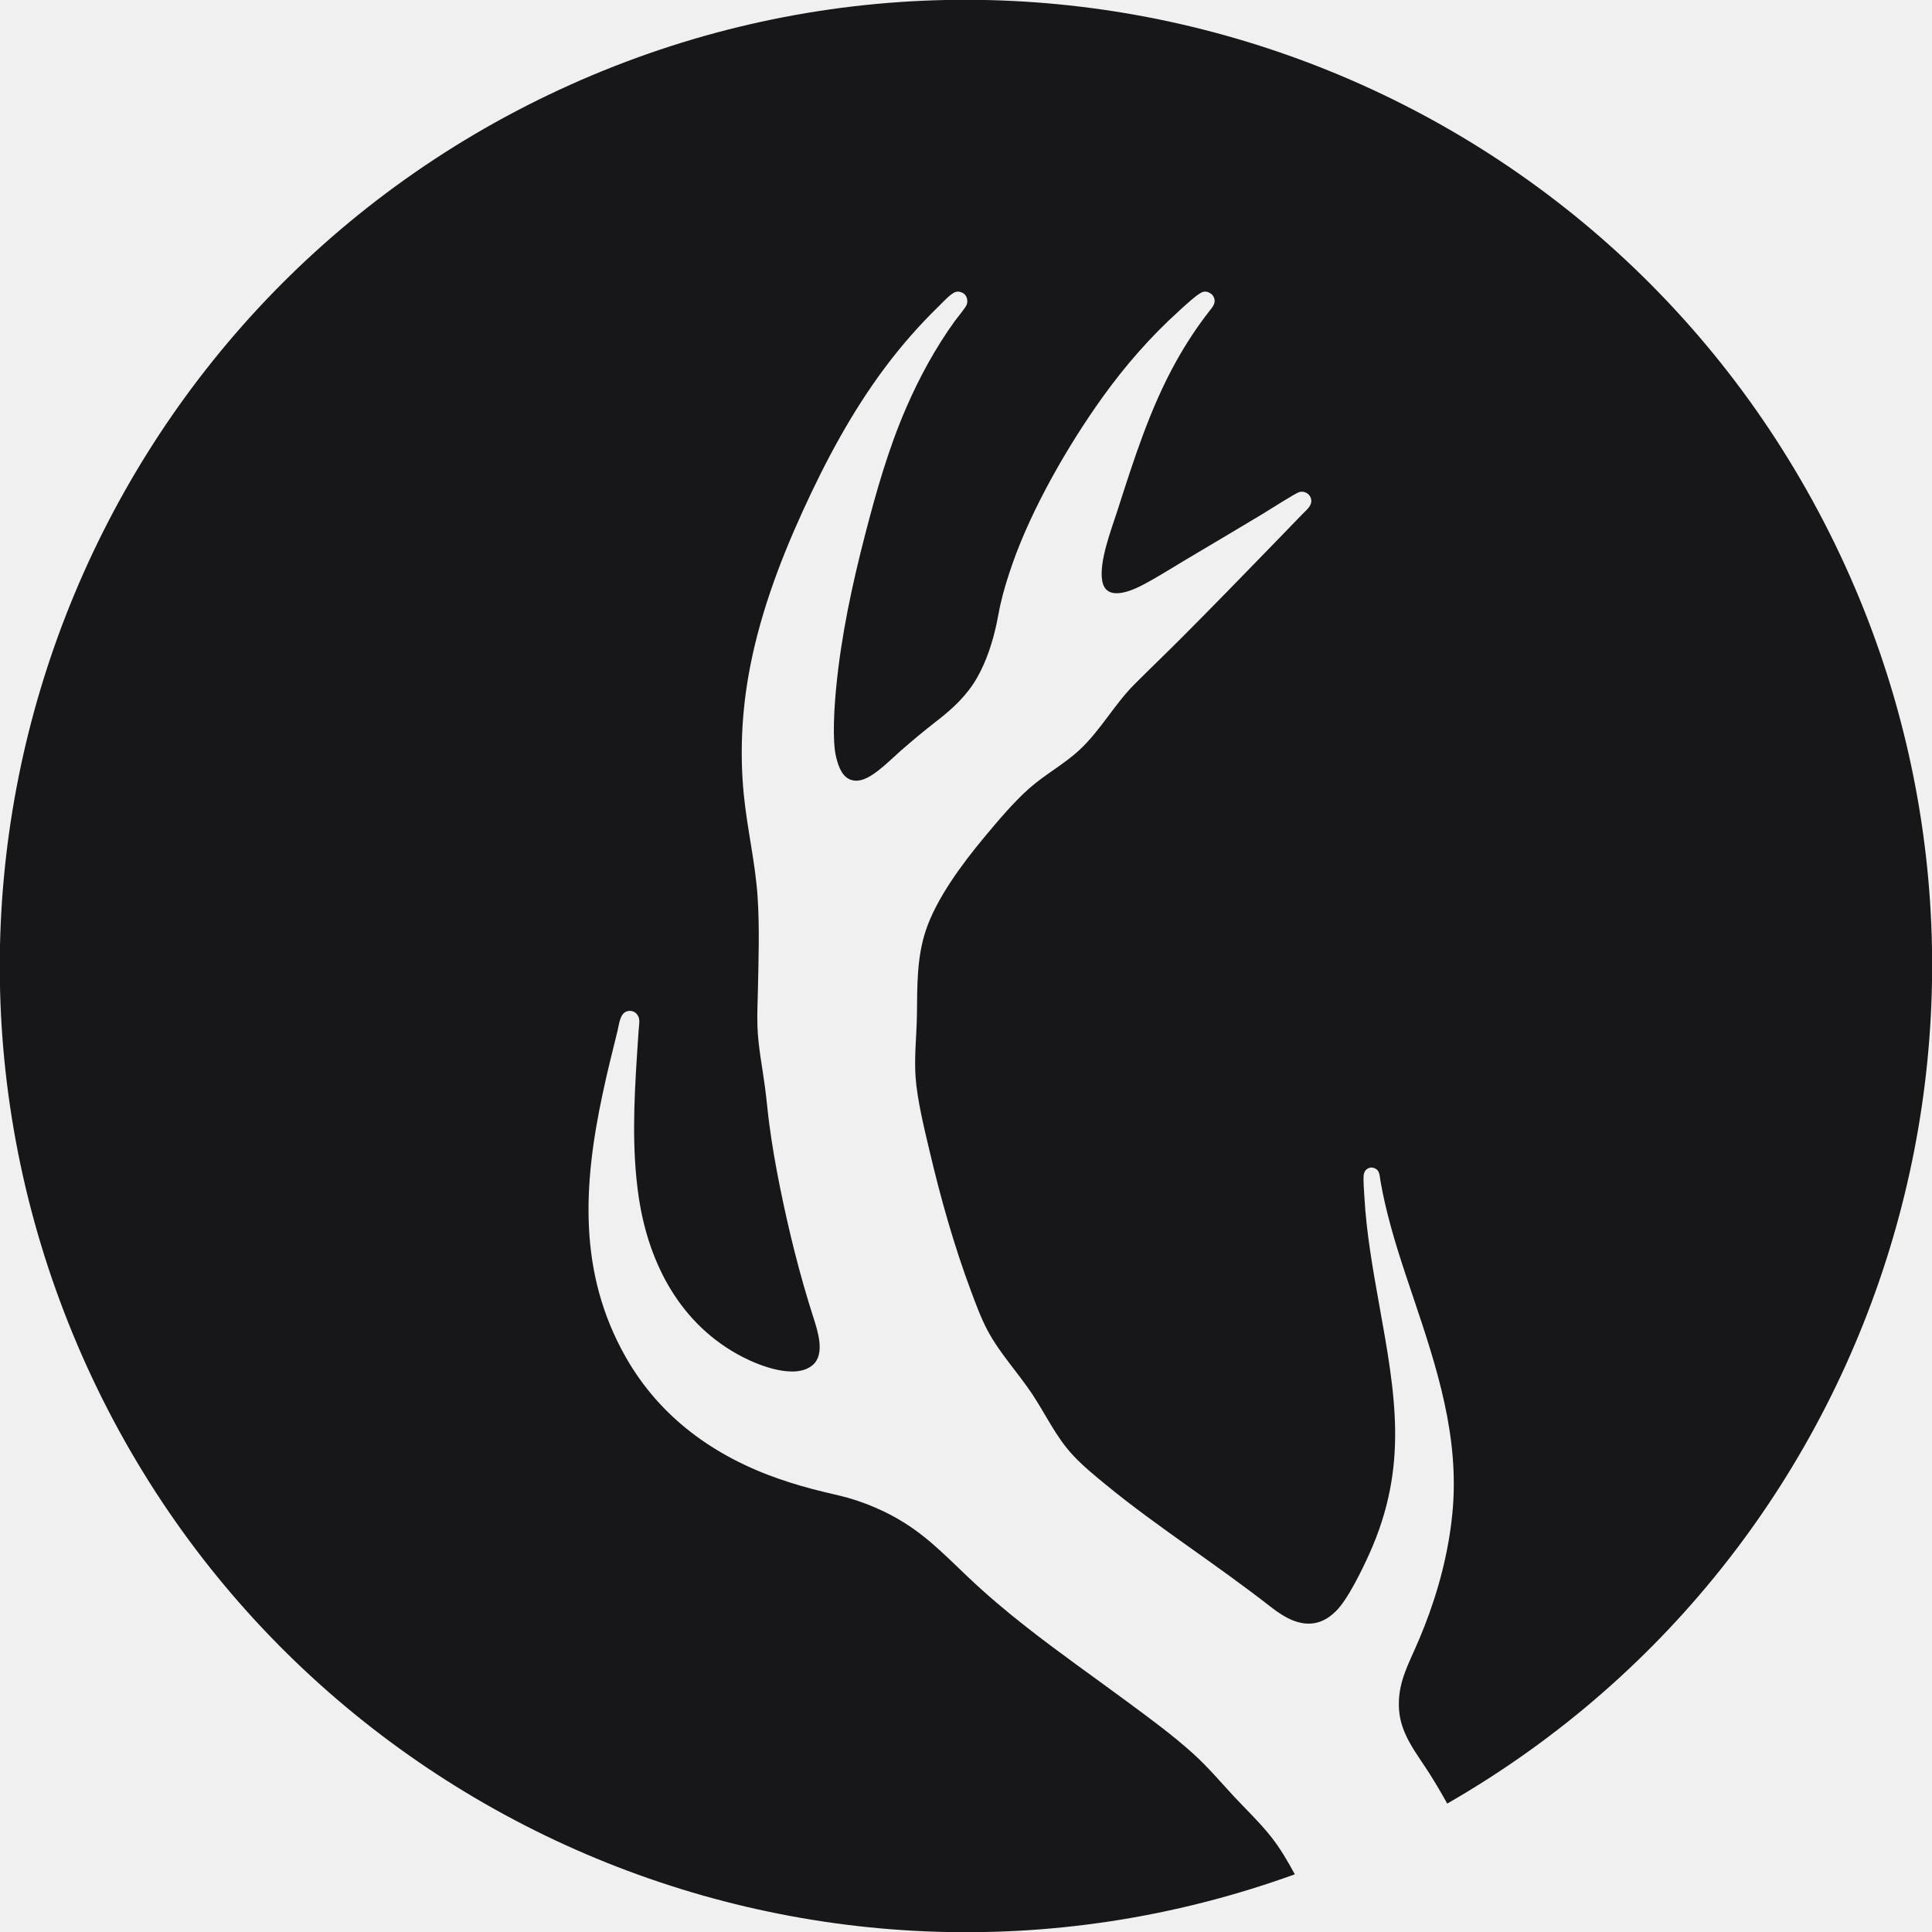
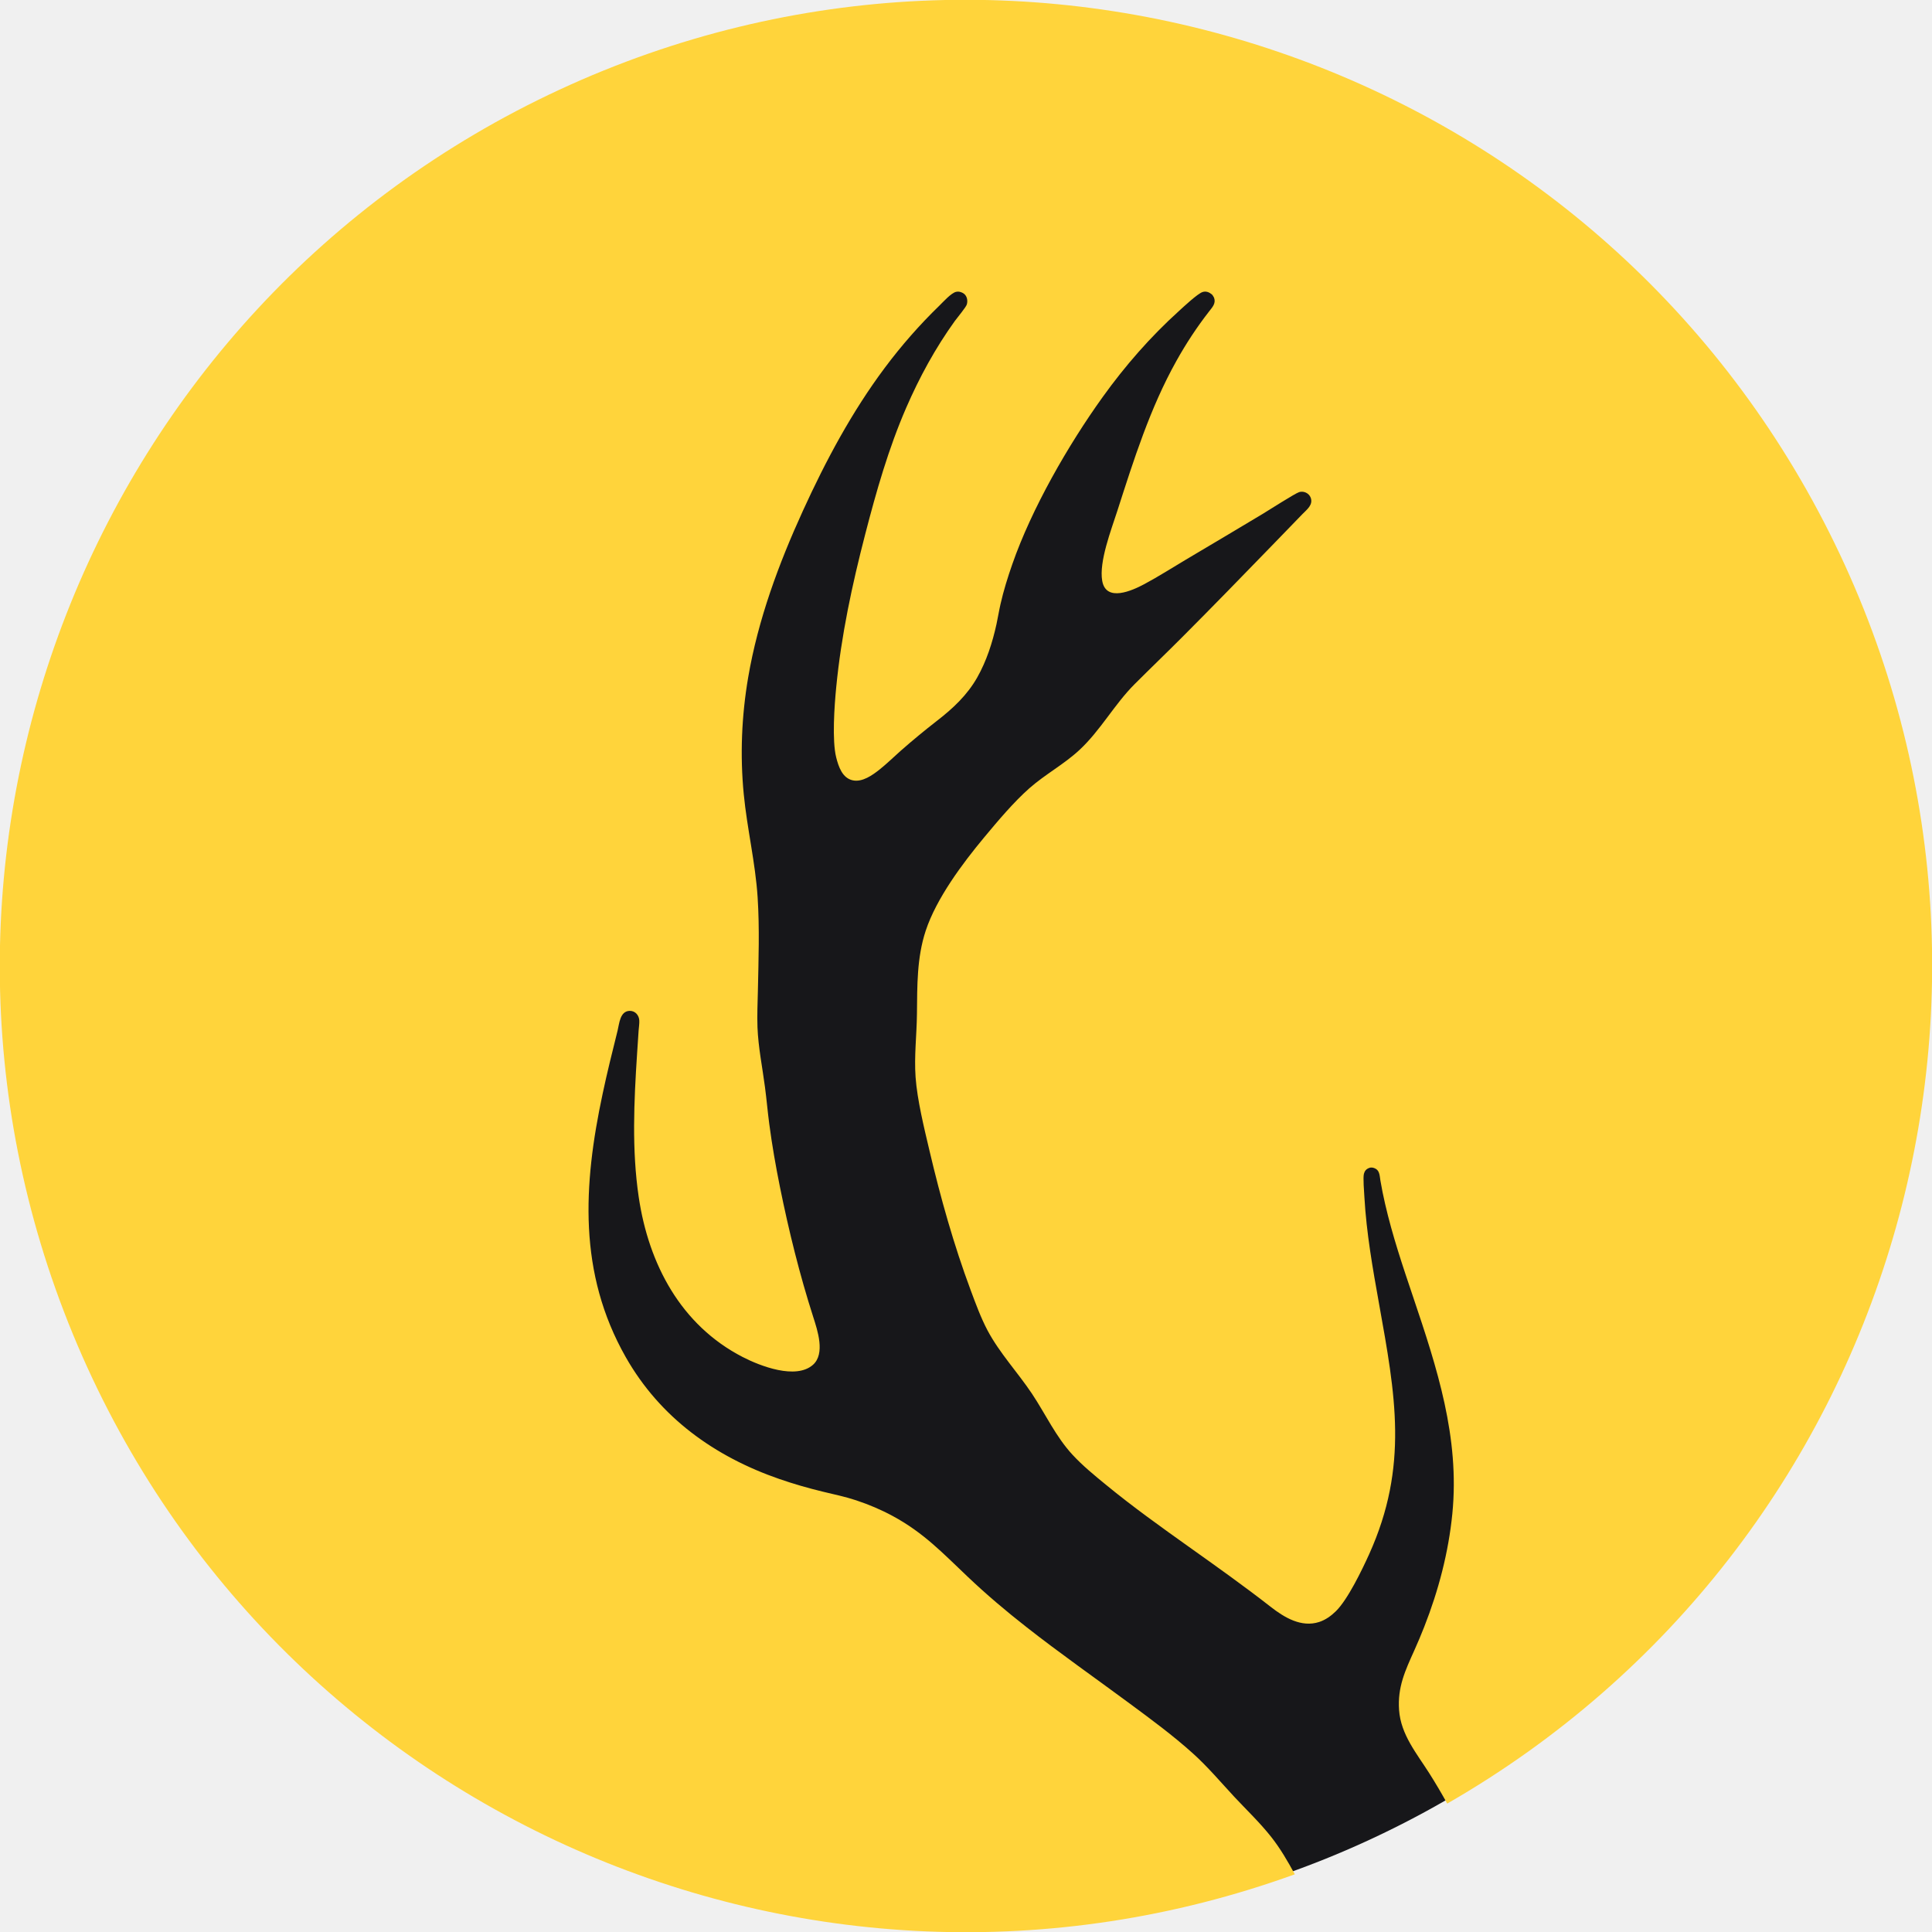
<svg xmlns="http://www.w3.org/2000/svg" viewBox="0 0 512 512">
-   <style>path{fill:#17171A}@media (prefers-color-scheme:dark){path{fill:#FFFFFF}}</style>
-   <path d="M383.53 477.97C382.03 475.26 380.46 472.59 378.8 469.97C375.45 464.69 371.24 459.71 370.77 453.19C370.33 447.07 372.41 442.7 374.84 437.3C375.75 435.27 376.62 433.21 377.44 431.12C381.22 421.5 383.87 411.42 384.89 401.11C386.87 380.94 380.84 362.53 374.5 343.73C371.75 335.58 368.99 327.41 367.06 319.01C366.59 316.97 366.17 314.91 365.82 312.84C365.64 311.82 365.66 310.34 364.6 309.75C364.04 309.44 363.47 309.28 362.84 309.52C362.08 309.8 361.65 310.3 361.45 311.07C361.18 312.07 361.51 316 361.58 317.25C362.12 326.75 363.78 336.14 365.46 345.5C369.78 369.61 373.38 388.54 362.84 411.88C360.97 416.01 357.16 423.93 354.01 427C352.74 428.24 351.3 429.28 349.6 429.84C344.87 431.38 340.34 428.64 336.75 425.83C329.71 420.34 322.44 415.17 315.17 410C307.69 404.67 300.2 399.32 293.1 393.49C290.06 391 286.95 388.46 284.27 385.57C279.82 380.78 277.07 374.73 273.47 369.33C269.68 363.66 264.91 358.6 261.7 352.56C259.92 349.19 258.59 345.53 257.26 341.97C252.76 329.9 249.26 317.42 246.31 304.89C244.91 298.95 243.07 291.48 242.64 285.47C242.24 279.89 242.94 274.28 243 268.7C243.08 261.25 242.96 253.79 245.33 246.63C248.16 238.07 255.07 228.82 260.82 221.91C264.4 217.61 268.62 212.58 272.8 208.89C276.97 205.21 281.95 202.57 286.04 198.77C291.66 193.56 295.28 186.71 300.69 181.3C304.9 177.09 309.2 172.97 313.4 168.75C321.42 160.71 329.34 152.57 337.24 144.42C339.89 141.69 342.53 138.95 345.18 136.22C346.34 135.03 348.06 133.78 347.34 131.87C346.89 130.69 345.49 130.04 344.3 130.41C343.2 130.75 336.17 135.26 334.59 136.21C327.84 140.27 321.06 144.28 314.29 148.3C310.61 150.48 306.99 152.81 303.22 154.82C300.05 156.51 293.12 159.66 292.1 153.94C291.2 148.88 294.5 140.39 296.1 135.4C300.45 121.88 304.78 108.13 311.74 95.68C314.32 91.05 317.21 86.65 320.47 82.47C321.3 81.4 322.28 80.39 321.74 78.9C321.71 78.82 321.36 78.19 321.16 78.02C320.44 77.44 319.63 77.09 318.7 77.39C317.36 77.82 313.62 81.34 312.41 82.44C304.85 89.28 298.16 96.95 292.22 105.22C283.08 117.94 273.41 134.76 268.27 149.52C267.06 152.99 265.95 156.53 265.14 160.12C264.74 161.87 264.46 163.66 264.08 165.41C263 170.32 261.45 175.15 258.97 179.54C256.32 184.21 252.53 187.76 248.32 191.01C245.04 193.56 241.83 196.21 238.7 198.96C236.82 200.62 235.04 202.39 233.07 203.95C231.2 205.43 228.54 207.33 226.01 206.8C223.22 206.22 222.21 203.13 221.6 200.72C220.47 196.23 221.13 186.97 221.6 182.19C222.93 168.44 225.83 154.93 229.29 141.58C232.23 130.21 235.47 118.83 240.16 108.04C243.67 99.96 247.88 92.24 253.03 85.08C253.65 84.22 256 81.43 256.22 80.67C256.54 79.57 256.25 78.21 255.14 77.63C254.56 77.34 254.02 77.19 253.38 77.34C252.06 77.64 249.97 80 248.96 80.98C243.71 86.07 238.88 91.58 234.5 97.44C225.74 109.16 218.83 122.1 212.77 135.38C206.33 149.49 200.89 164.2 198.27 179.54C196.53 189.75 196.1 200.12 197.1 210.44C197.99 219.61 200.18 228.59 200.78 237.8C201.31 246.03 201.02 254.29 200.85 262.52C200.78 265.75 200.62 269 200.74 272.23C200.95 277.58 202.04 282.82 202.73 288.12C203.16 291.35 203.43 294.6 203.86 297.83C204.6 303.45 205.58 309.04 206.7 314.6C209.05 326.21 211.9 337.75 215.52 349.03C216.63 352.51 218.77 358.78 215.42 361.71C210.89 365.67 201.49 362.03 196.81 359.62C180.42 351.17 171.9 334.99 169.27 317.25C167.41 304.7 168.01 291.9 168.83 279.29C168.96 277.23 169.1 275.17 169.24 273.11C169.3 272.25 169.46 271.32 169.42 270.46C169.36 269.07 168.35 267.86 166.87 267.89C164.29 267.96 164.13 271.25 163.67 273.11C162.28 278.69 160.89 284.26 159.7 289.88C154.53 314.09 153.2 337.37 165.81 359.62C174.91 375.67 189.37 386.01 206.59 391.97C210.36 393.27 214.19 394.37 218.07 395.31C221.02 396.02 224 396.64 226.89 397.6C230.25 398.72 233.49 400.08 236.6 401.77C244.81 406.21 249.87 411.62 256.48 417.88C261.4 422.55 266.59 426.94 271.93 431.12C280.88 438.15 290.2 444.66 299.35 451.43C305.06 455.65 310.85 459.91 316.13 464.67C320.07 468.22 323.48 472.27 327.08 476.15C330.35 479.65 333.85 482.98 336.83 486.74C339.27 489.82 341.27 493.26 343.14 496.71A256 256 0 1 1 383.53 477.97Z" />
+   <circle cx="256" cy="256" r="255" fill="#17171A" />
+   <path fill="#FFD43B" d="M383.53 477.97C382.03 475.26 380.46 472.59 378.8 469.97C375.45 464.69 371.24 459.71 370.77 453.19C370.33 447.07 372.41 442.7 374.84 437.3C375.75 435.27 376.62 433.21 377.44 431.12C381.22 421.5 383.87 411.42 384.89 401.11C386.87 380.94 380.84 362.53 374.5 343.73C371.75 335.58 368.99 327.41 367.06 319.01C366.59 316.97 366.17 314.91 365.82 312.84C365.64 311.82 365.66 310.34 364.6 309.75C364.04 309.44 363.47 309.28 362.84 309.52C362.08 309.8 361.65 310.3 361.45 311.07C361.18 312.07 361.51 316 361.58 317.25C362.12 326.75 363.78 336.14 365.46 345.5C369.78 369.61 373.38 388.54 362.84 411.88C360.97 416.01 357.16 423.93 354.01 427C352.74 428.24 351.3 429.28 349.6 429.84C344.87 431.38 340.34 428.64 336.75 425.83C329.71 420.34 322.44 415.17 315.17 410C307.69 404.67 300.2 399.32 293.1 393.49C290.06 391 286.95 388.46 284.27 385.57C279.82 380.78 277.07 374.73 273.47 369.33C269.68 363.66 264.91 358.6 261.7 352.56C259.92 349.19 258.59 345.53 257.26 341.97C252.76 329.9 249.26 317.42 246.31 304.89C244.91 298.95 243.07 291.48 242.64 285.47C242.24 279.89 242.94 274.28 243 268.7C243.08 261.25 242.96 253.79 245.33 246.63C248.16 238.07 255.07 228.82 260.82 221.91C264.4 217.61 268.62 212.58 272.8 208.89C276.97 205.21 281.95 202.57 286.04 198.77C291.66 193.56 295.28 186.71 300.69 181.3C304.9 177.09 309.2 172.97 313.4 168.75C321.42 160.71 329.34 152.57 337.24 144.42C339.89 141.69 342.53 138.95 345.18 136.22C346.34 135.03 348.06 133.78 347.34 131.87C346.89 130.69 345.49 130.04 344.3 130.41C343.2 130.75 336.17 135.26 334.59 136.21C327.84 140.27 321.06 144.28 314.29 148.3C310.61 150.48 306.99 152.81 303.22 154.82C300.05 156.51 293.12 159.66 292.1 153.94C291.2 148.88 294.5 140.39 296.1 135.4C300.45 121.88 304.78 108.13 311.74 95.68C314.32 91.05 317.21 86.65 320.47 82.47C321.3 81.4 322.28 80.39 321.74 78.9C321.71 78.82 321.36 78.19 321.16 78.02C320.44 77.44 319.63 77.09 318.7 77.39C317.36 77.82 313.62 81.34 312.41 82.44C304.85 89.28 298.16 96.95 292.22 105.22C283.08 117.94 273.41 134.76 268.27 149.52C267.06 152.99 265.95 156.53 265.14 160.12C264.74 161.87 264.46 163.66 264.08 165.41C263 170.32 261.45 175.15 258.97 179.54C256.32 184.21 252.53 187.76 248.32 191.01C245.04 193.56 241.83 196.21 238.7 198.96C236.82 200.62 235.04 202.39 233.07 203.95C231.2 205.43 228.54 207.33 226.01 206.8C223.22 206.22 222.21 203.13 221.6 200.72C220.47 196.23 221.13 186.97 221.6 182.19C222.93 168.44 225.83 154.93 229.29 141.58C232.23 130.21 235.47 118.83 240.16 108.04C243.67 99.96 247.88 92.24 253.03 85.08C253.65 84.22 256 81.43 256.22 80.67C256.54 79.57 256.25 78.21 255.14 77.63C254.56 77.34 254.02 77.19 253.38 77.34C252.06 77.64 249.97 80 248.96 80.98C243.71 86.07 238.88 91.58 234.5 97.44C225.74 109.16 218.83 122.1 212.77 135.38C206.33 149.49 200.89 164.2 198.27 179.54C196.53 189.75 196.1 200.12 197.1 210.44C197.99 219.61 200.18 228.59 200.78 237.8C201.31 246.03 201.02 254.29 200.85 262.52C200.78 265.75 200.62 269 200.74 272.23C200.95 277.58 202.04 282.82 202.73 288.12C203.16 291.35 203.43 294.6 203.86 297.83C204.6 303.45 205.58 309.04 206.7 314.6C209.05 326.21 211.9 337.75 215.52 349.03C216.63 352.51 218.77 358.78 215.42 361.71C210.89 365.67 201.49 362.03 196.81 359.62C180.42 351.17 171.9 334.99 169.27 317.25C167.41 304.7 168.01 291.9 168.83 279.29C168.96 277.23 169.1 275.17 169.24 273.11C169.3 272.25 169.46 271.32 169.42 270.46C169.36 269.07 168.35 267.86 166.87 267.89C164.29 267.96 164.13 271.25 163.67 273.11C162.28 278.69 160.89 284.26 159.7 289.88C154.53 314.09 153.2 337.37 165.81 359.62C174.91 375.67 189.37 386.01 206.59 391.97C210.36 393.27 214.19 394.37 218.07 395.31C221.02 396.02 224 396.64 226.89 397.6C230.25 398.72 233.49 400.08 236.6 401.77C244.81 406.21 249.87 411.62 256.48 417.88C261.4 422.55 266.59 426.94 271.93 431.12C280.88 438.15 290.2 444.66 299.35 451.43C305.06 455.65 310.85 459.91 316.13 464.67C320.07 468.22 323.48 472.27 327.08 476.15C330.35 479.65 333.85 482.98 336.83 486.74C339.27 489.82 341.27 493.26 343.14 496.71A256 256 0 1 1 383.53 477.97Z" />
</svg>
